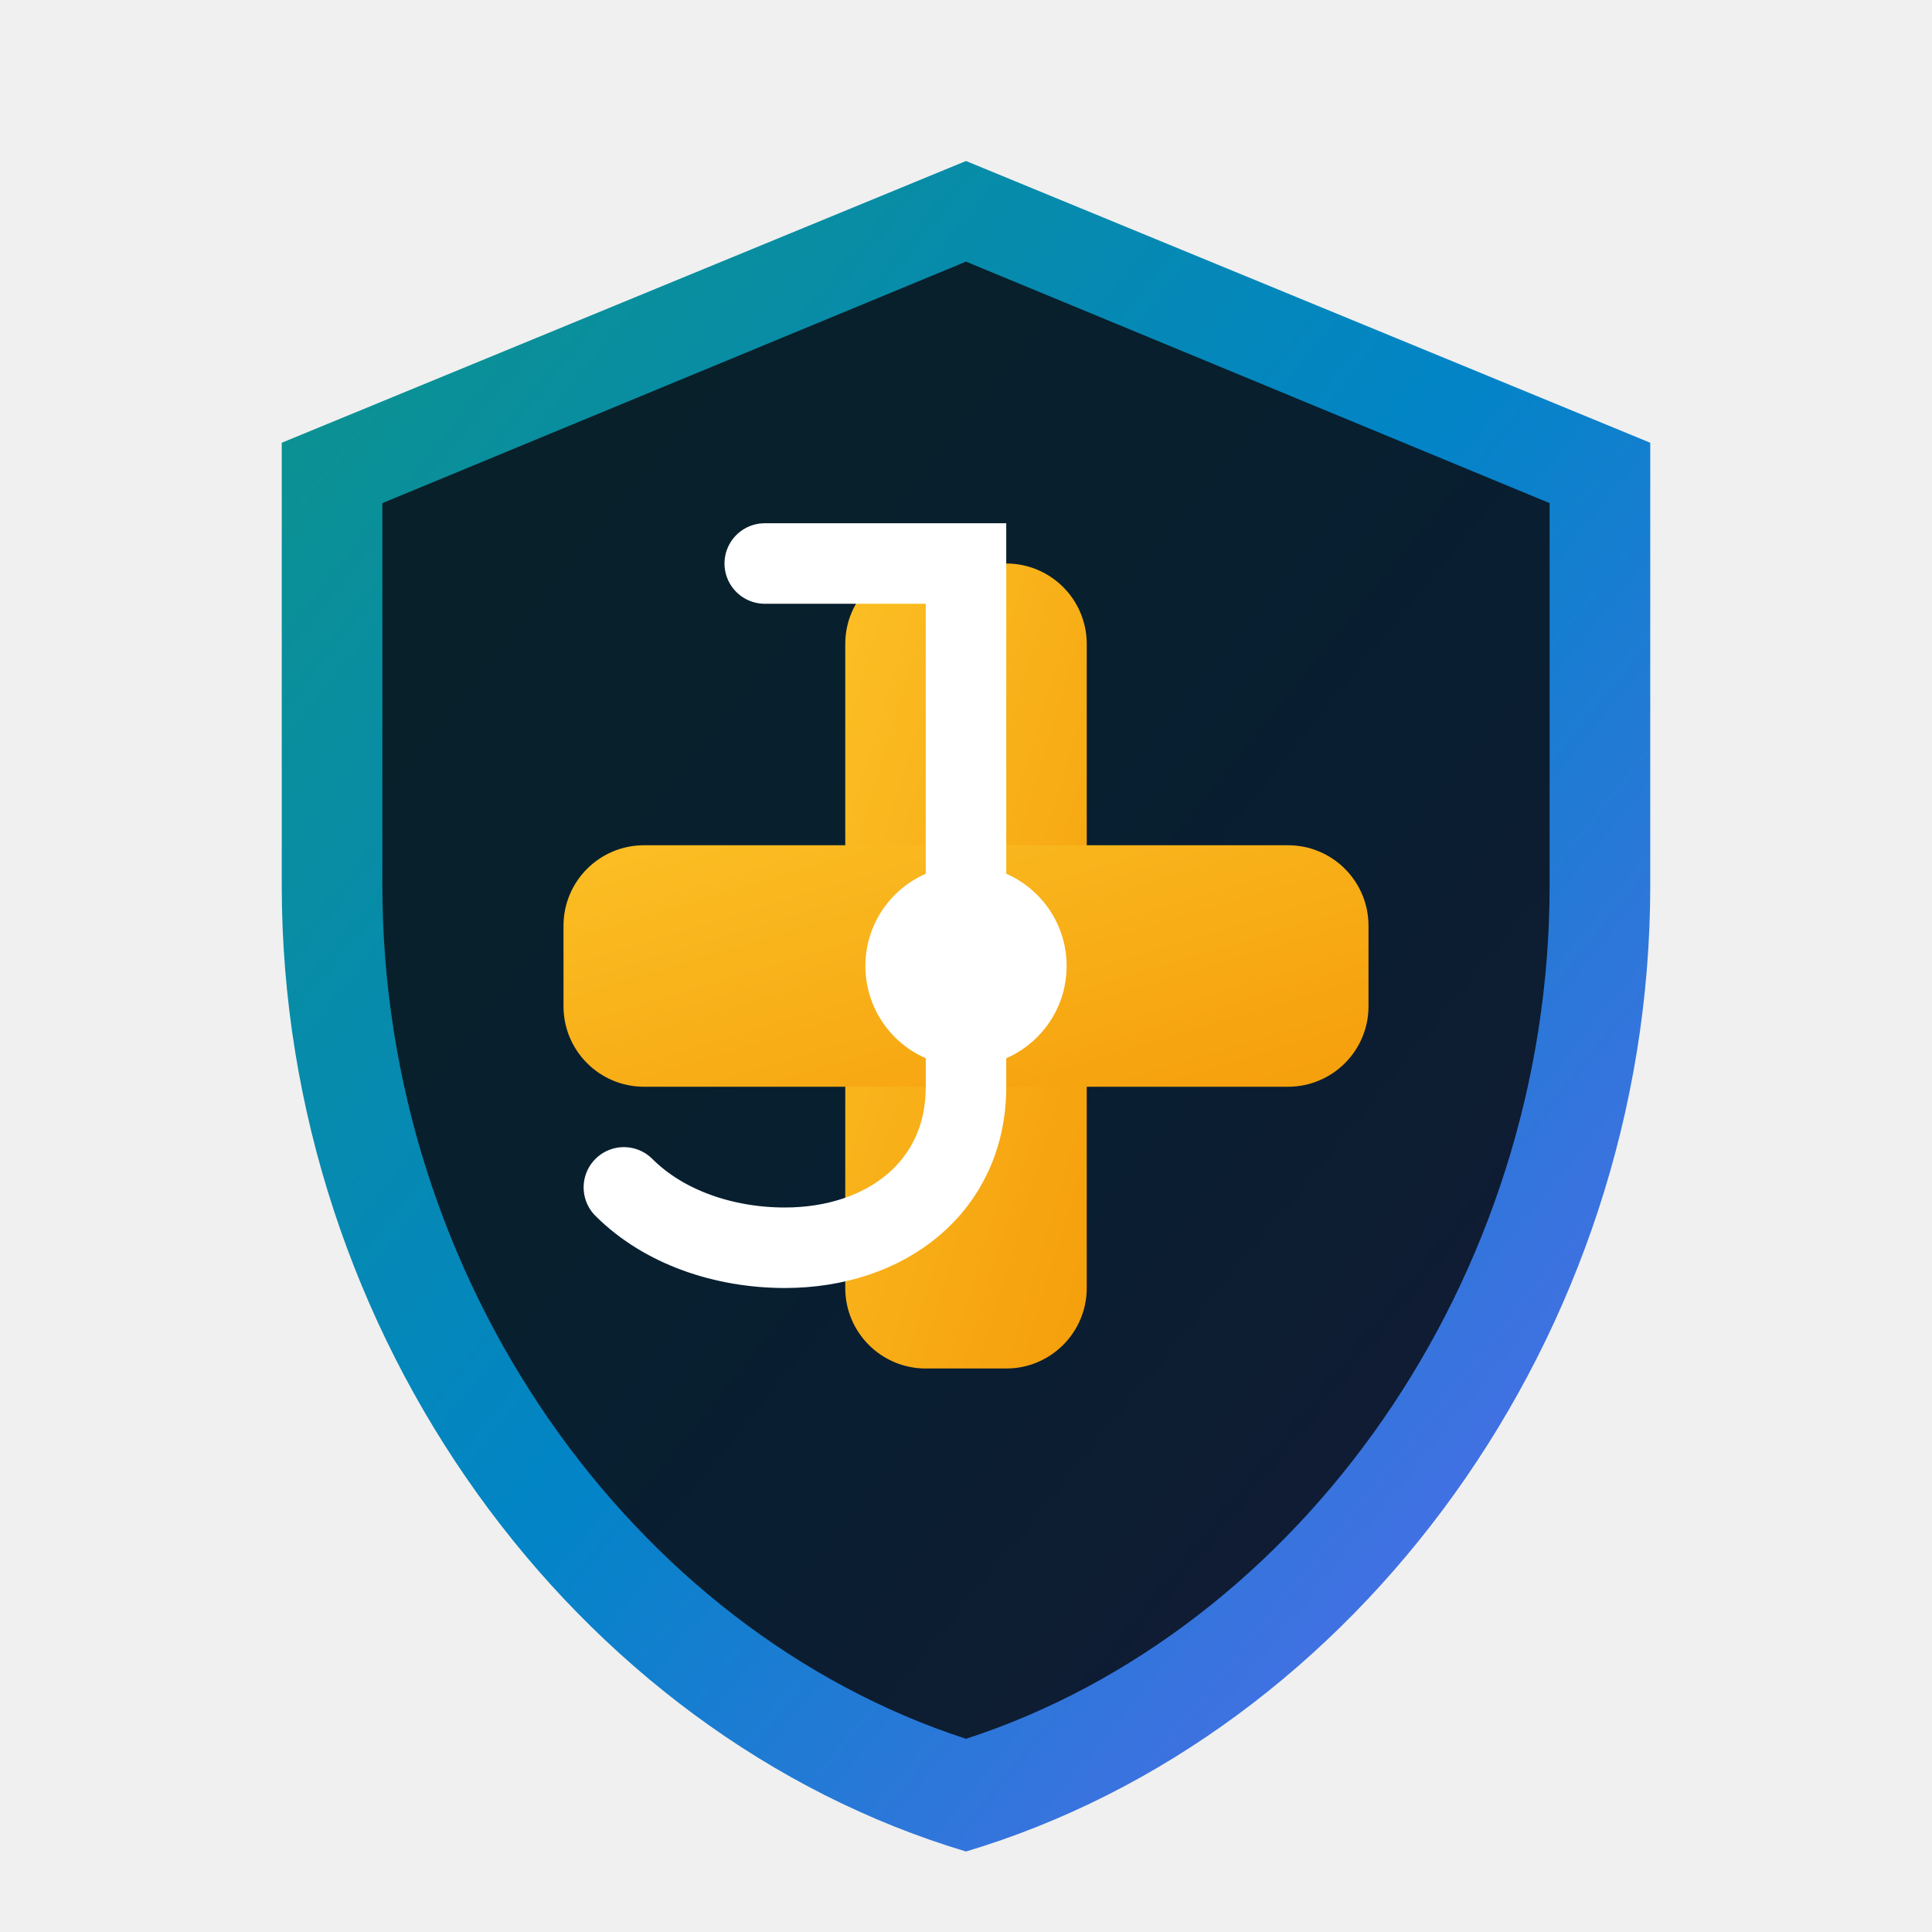
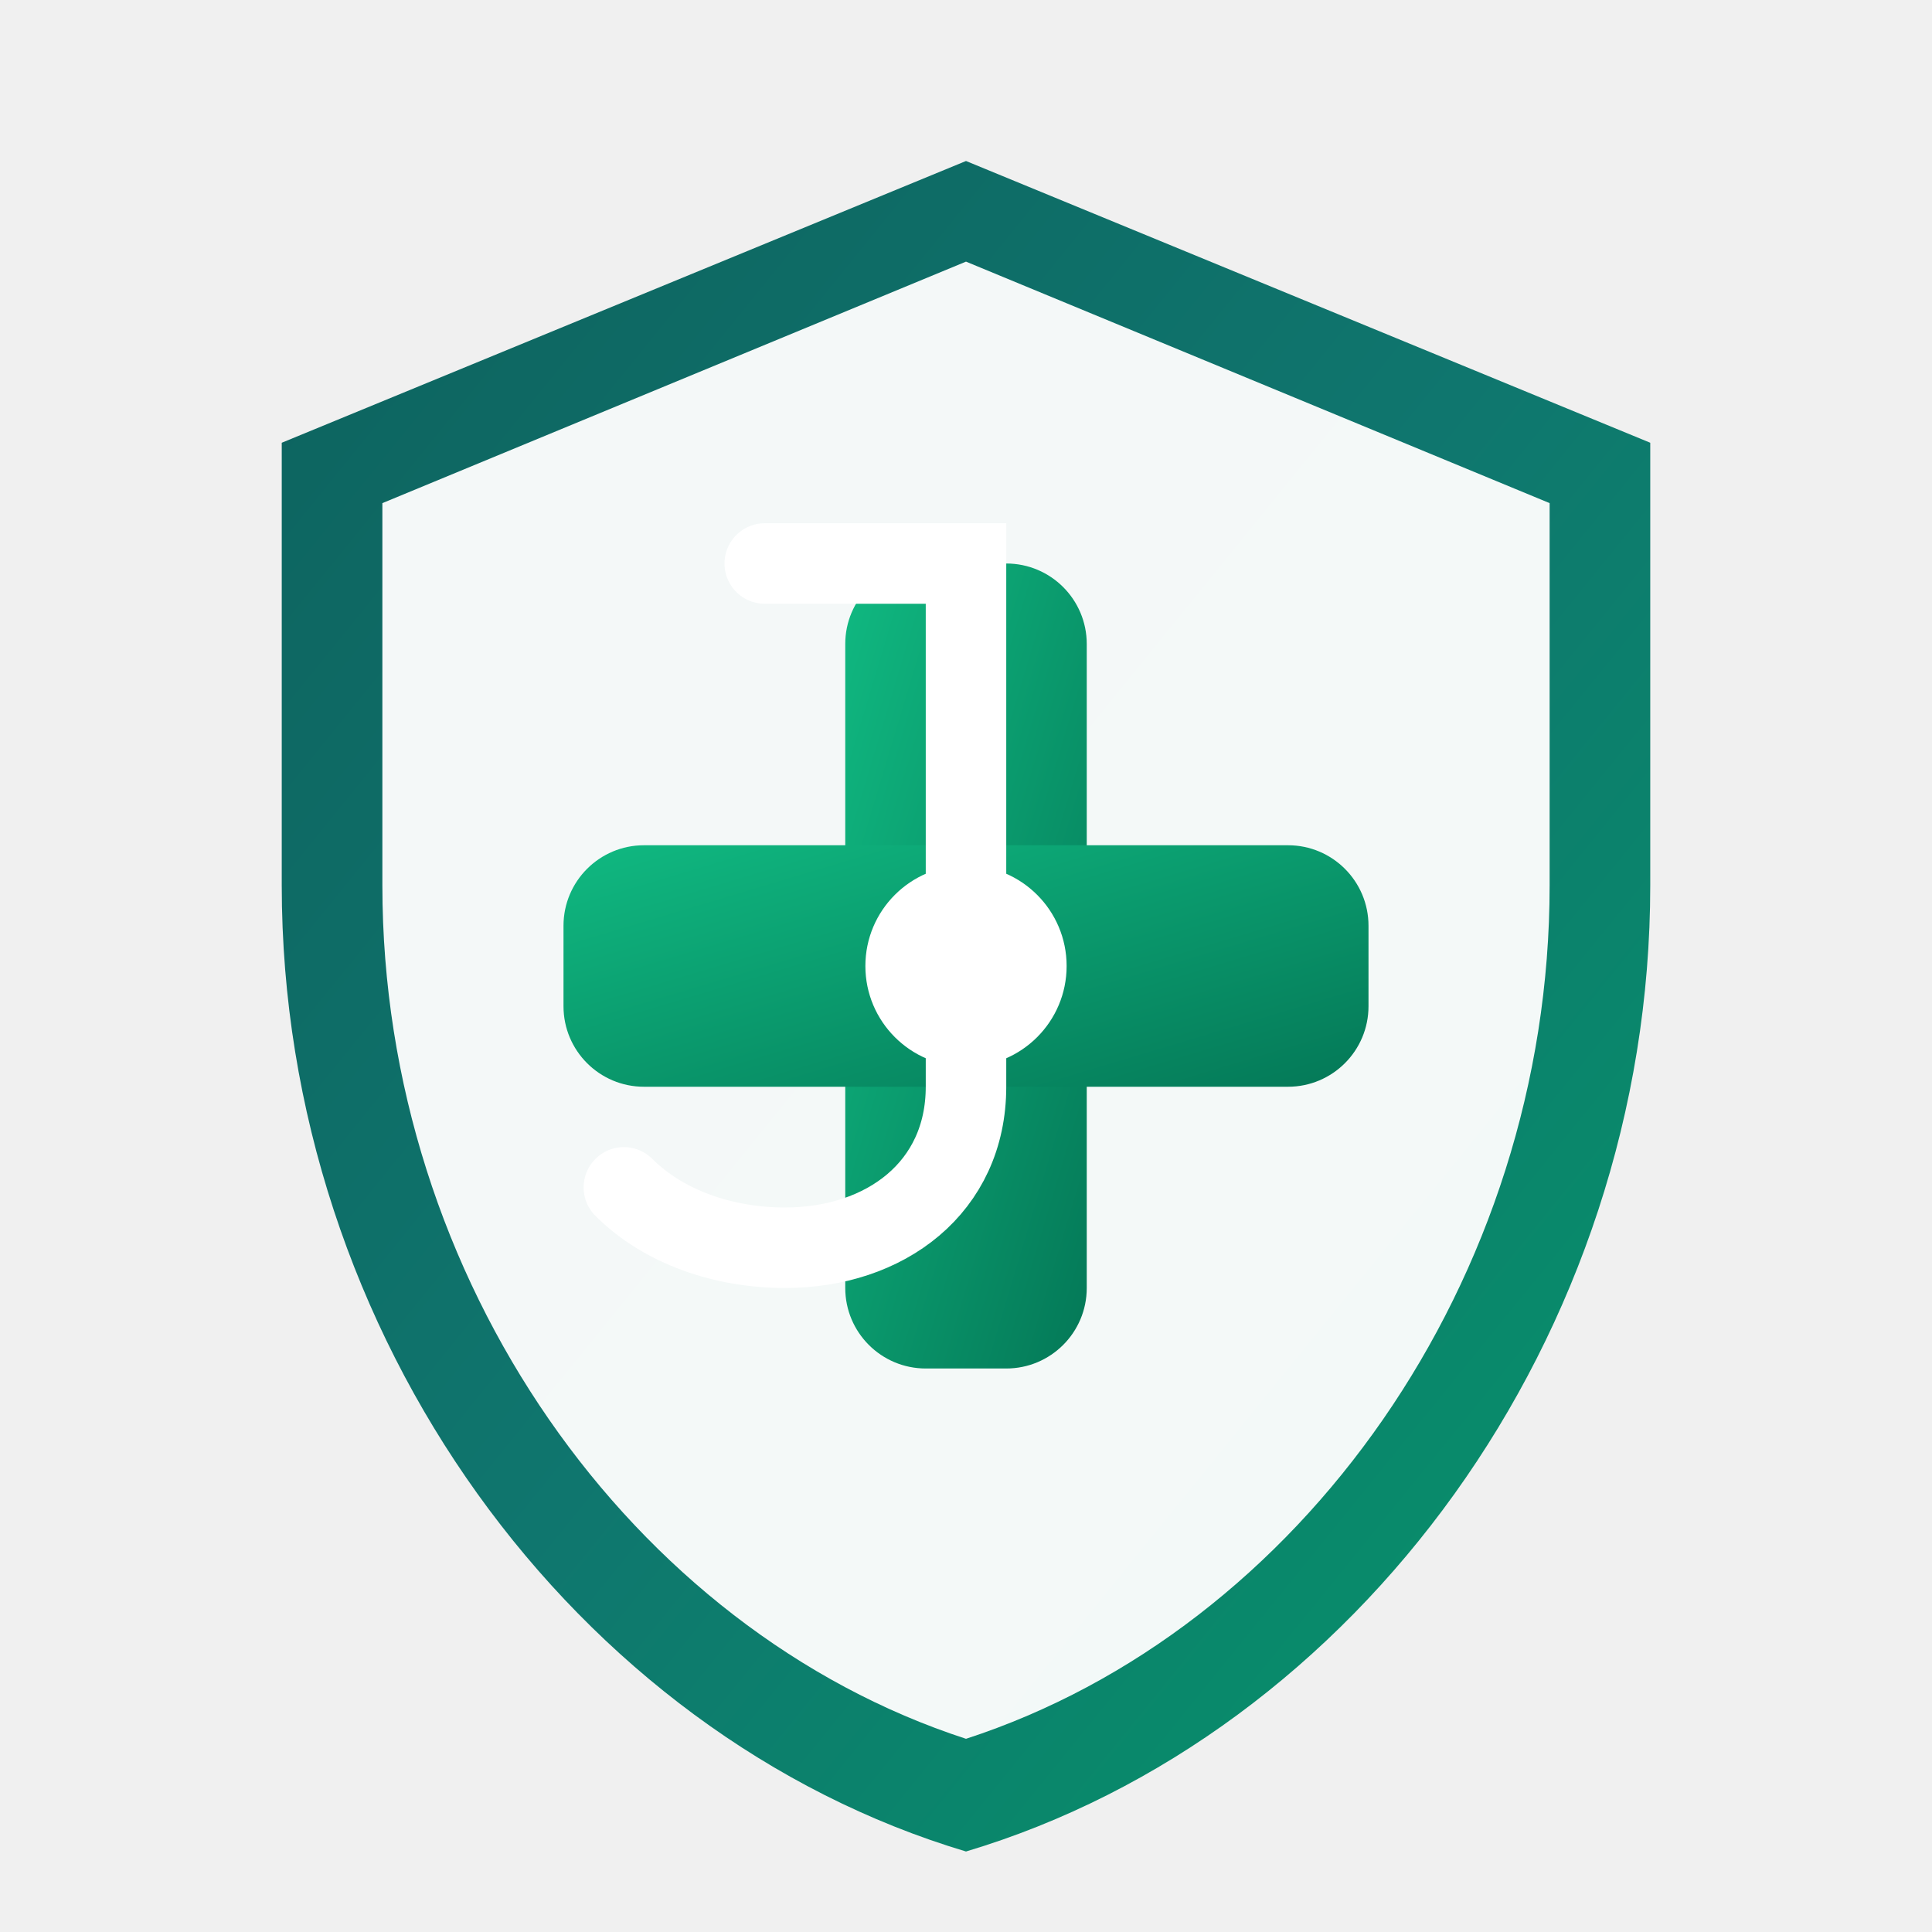
<svg xmlns="http://www.w3.org/2000/svg" viewBox="0 0 48 48" fill="none">
  <defs>
    <linearGradient id="shieldGrad" x1="0%" y1="0%" x2="100%" y2="100%">
-       <stop offset="0%" stop-color="#0d9488" />
-       <stop offset="50%" stop-color="#0284c7" />
-       <stop offset="100%" stop-color="#6366f1" />
+       <stop offset="0%" stop-color="#0d625e" />
+       <stop offset="50%" stop-color="#0f766e" />
+       <stop offset="100%" stop-color="#059669" />
    </linearGradient>
    <linearGradient id="goldGrad" x1="0%" y1="0%" x2="100%" y2="100%">
-       <stop offset="0%" stop-color="#fbbf24" />
-       <stop offset="100%" stop-color="#f59e0b" />
+       <stop offset="0%" stop-color="#10b981" />
+       <stop offset="100%" stop-color="#047857" />
    </linearGradient>
  </defs>
  <path d="M24 4L7 11V22C7 33.2 14.3 43.1 24 46C33.7 43.1 41 33.2 41 22V11L24 4Z" fill="url(#shieldGrad)" />
-   <path d="M24 6.5L9.5 12.5V22C9.5 31.8 15.7 40.5 24 43.2C32.3 40.5 38.5 31.8 38.5 22V12.5L24 6.5Z" fill="#090d16" fill-opacity="0.85" />
+   <path d="M24 6.5L9.5 12.5V22C9.5 31.8 15.7 40.5 24 43.2C32.3 40.5 38.5 31.8 38.5 22V12.5L24 6.5Z" fill="#ffffff" fill-opacity="0.95" />
  <rect x="21" y="14" width="6" height="20" rx="2" fill="url(#goldGrad)" />
  <rect x="14" y="21" width="20" height="6" rx="2" fill="url(#goldGrad)" />
  <circle cx="24" cy="24" r="2.5" fill="#ffffff" />
  <path d="M19 14H24V27C24 29.5 22 31 19.5 31C18 31 16.5 30.5 15.5 29.5" stroke="#ffffff" stroke-width="2" stroke-linecap="round" />
</svg>
